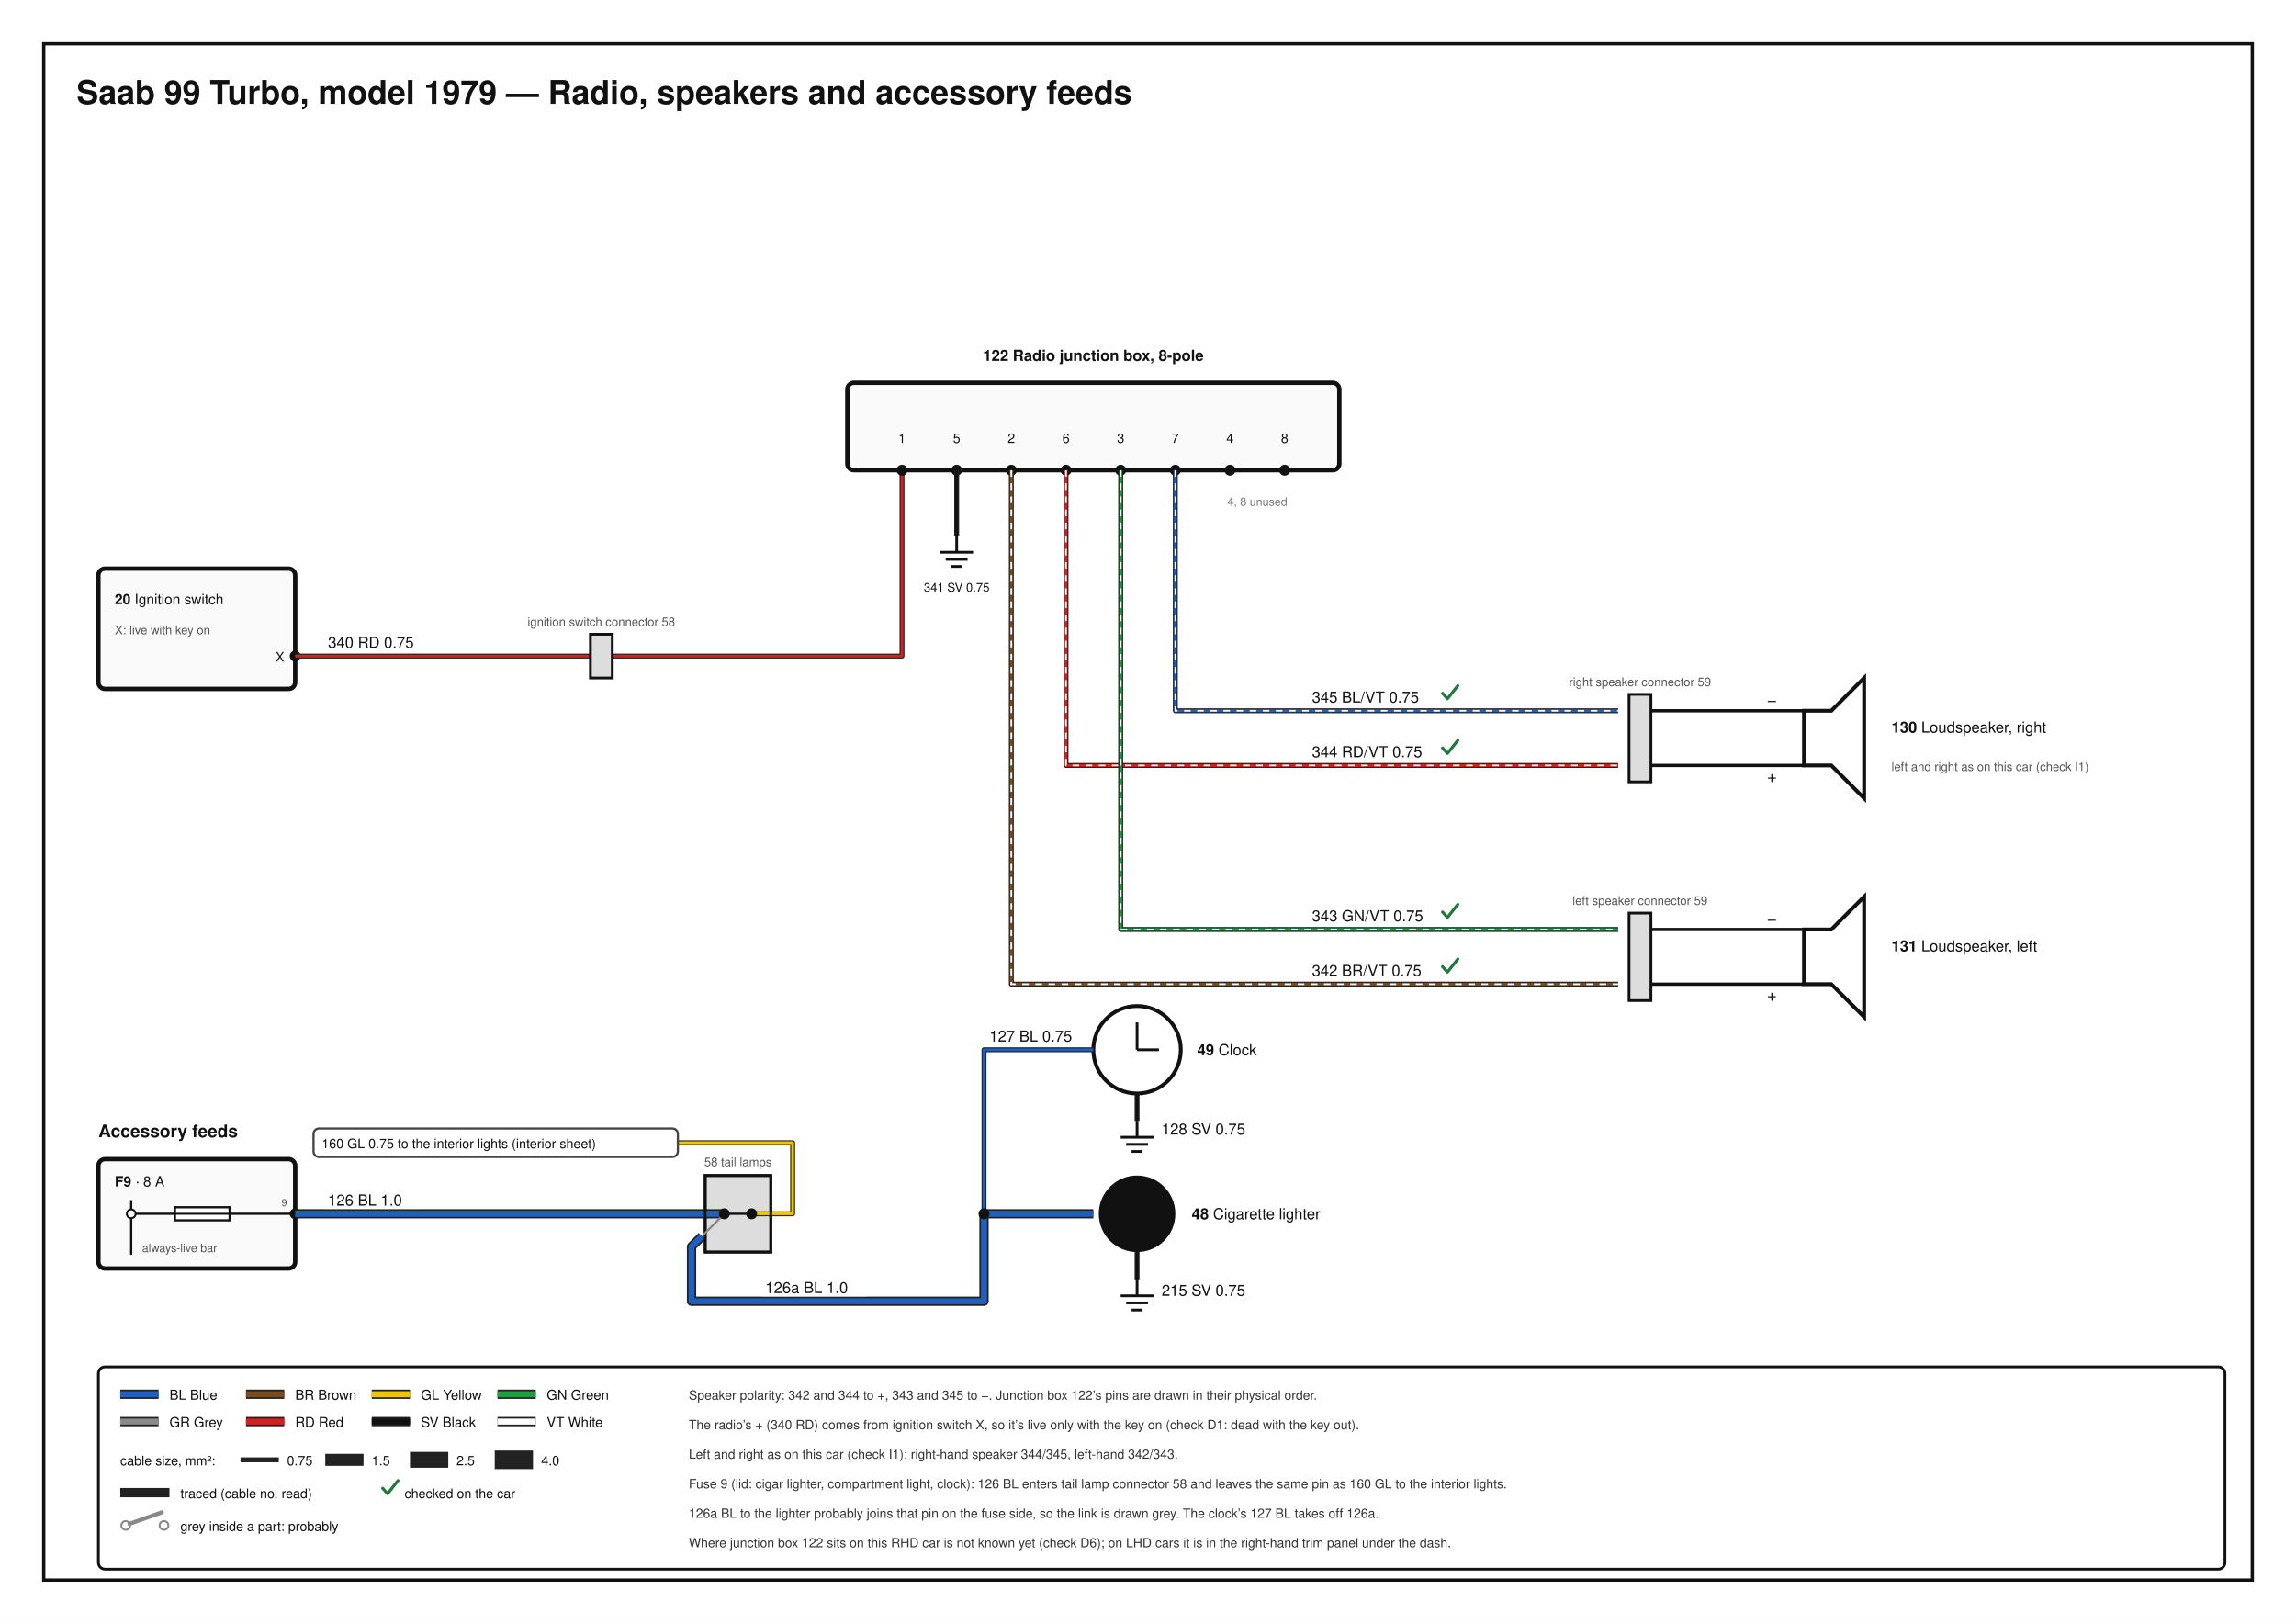
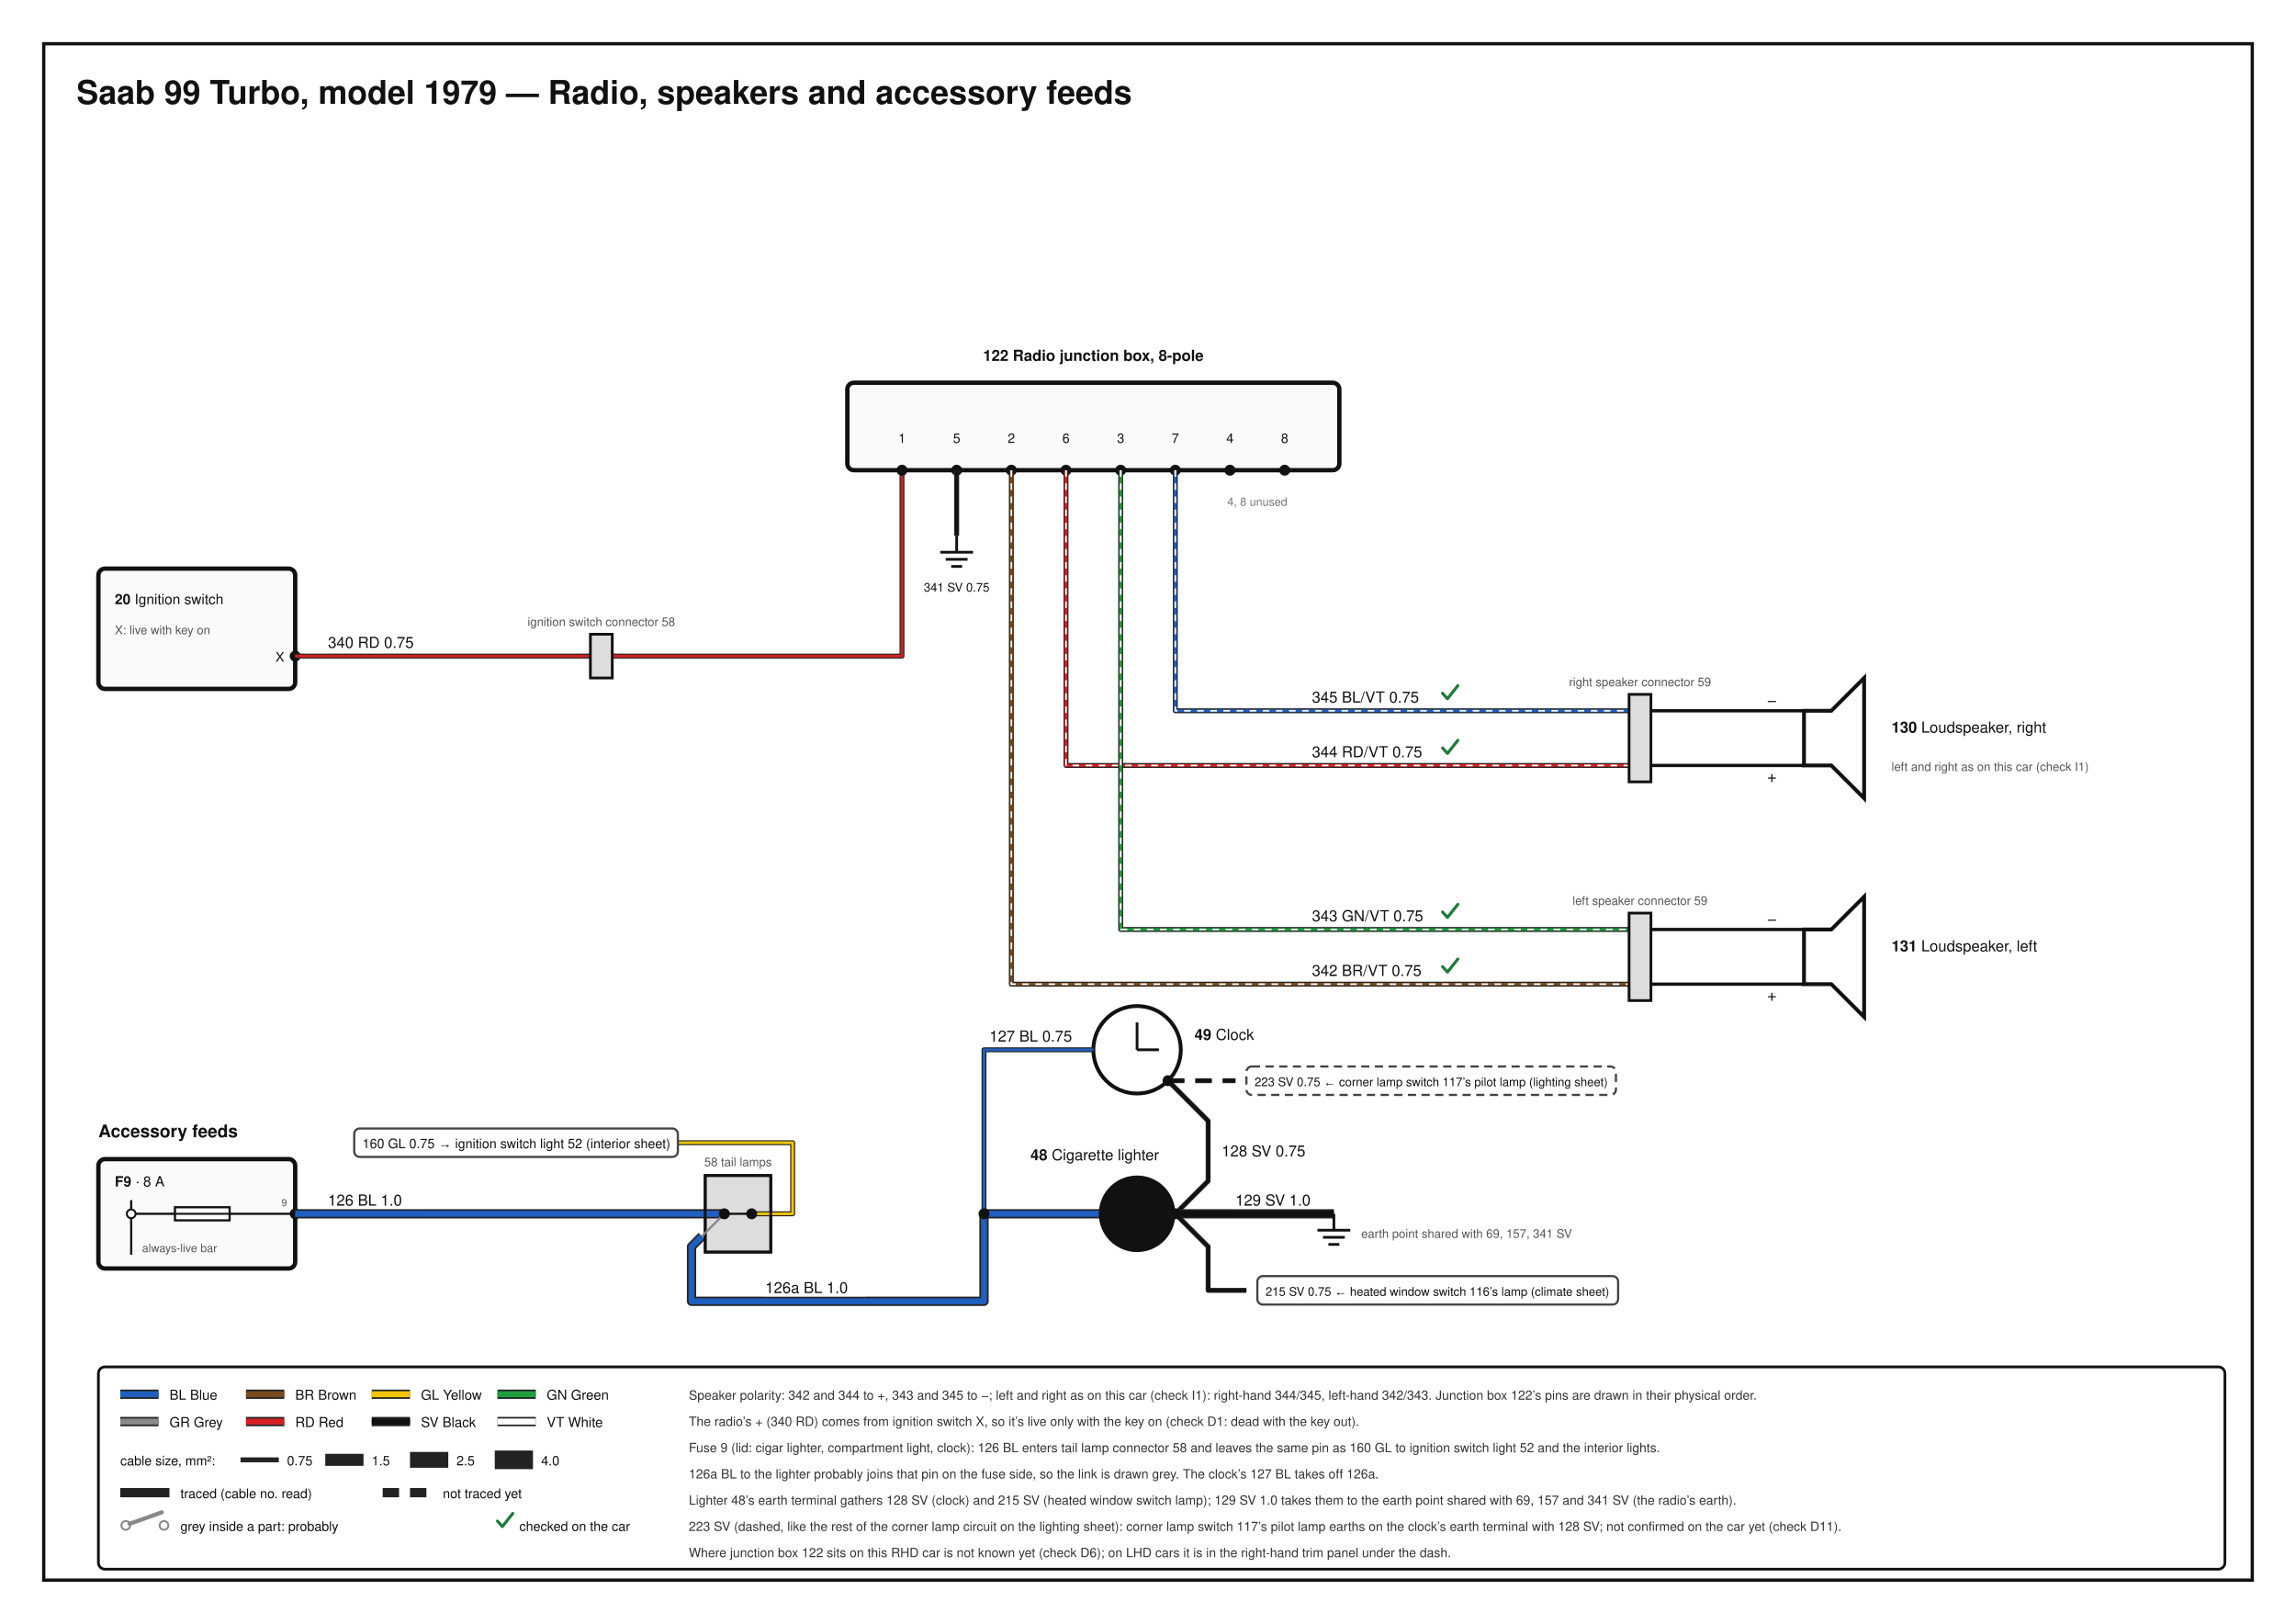
<svg xmlns="http://www.w3.org/2000/svg" width="420mm" height="297mm" viewBox="0 0 420 297" font-family="Helvetica, Arial, sans-serif">
  <rect width="420" height="297" fill="#fff" />
  <rect x="8" y="8" width="404" height="281" fill="none" stroke="#111" stroke-width=".6" />
  <text x="14" y="19" font-size="6" text-anchor="start" font-weight="bold" fill="#111">Saab 99 Turbo, model 1979 — Radio, speakers and accessory feeds</text>
  <rect x="18" y="104" width="36" height="22" rx="1.2" fill="#fafafa" stroke="#111" stroke-width="0.8" />
  <text x="21" y="110.5" font-size="2.6" text-anchor="start" font-weight="normal" fill="#111">
    <tspan font-weight="bold">20</tspan> Ignition switch</text>
  <circle cx="54" cy="120" r="1.0" fill="#111" />
  <text x="52" y="121" font-size="2.4" text-anchor="end" font-weight="normal" fill="#111">X</text>
  <text x="21" y="116" font-size="2.2" text-anchor="start" font-weight="normal" fill="#555">X: live with key on</text>
  <path d="M54,120 L165,120 L165,86" fill="none" stroke="#222" stroke-width="0.9" stroke-linejoin="round" />
  <path d="M54,120 L165,120 L165,86" fill="none" stroke="#d42020" stroke-width="0.5" stroke-linejoin="round" />
  <rect x="59.4" y="115.5" width="19.02" height="3.6" fill="#fff" opacity=".85" />
  <text x="60" y="118.5" font-size="2.8" text-anchor="start" font-weight="normal" fill="#111">340 RD 0.75</text>
  <rect x="108.0" y="116.0" width="4" height="8" fill="#ddd" stroke="#111" stroke-width=".5" />
  <text x="110" y="114.5" font-size="2.2" text-anchor="middle" font-weight="normal" fill="#555">ignition switch connector 58</text>
  <rect x="155" y="70" width="90" height="16" rx="1.2" fill="#fafafa" stroke="#111" stroke-width="0.8" />
  <text x="200" y="66" font-size="2.8" text-anchor="middle" font-weight="bold" fill="#111">122 Radio junction box, 8-pole</text>
  <circle cx="165" cy="86" r="1.0" fill="#111" />
  <text x="165" y="81" font-size="2.4" text-anchor="middle" font-weight="normal" fill="#111">1</text>
  <circle cx="175" cy="86" r="1.0" fill="#111" />
  <text x="175" y="81" font-size="2.4" text-anchor="middle" font-weight="normal" fill="#111">5</text>
  <circle cx="185" cy="86" r="1.0" fill="#111" />
  <text x="185" y="81" font-size="2.4" text-anchor="middle" font-weight="normal" fill="#111">2</text>
  <circle cx="195" cy="86" r="1.0" fill="#111" />
  <text x="195" y="81" font-size="2.4" text-anchor="middle" font-weight="normal" fill="#111">6</text>
  <circle cx="205" cy="86" r="1.0" fill="#111" />
  <text x="205" y="81" font-size="2.4" text-anchor="middle" font-weight="normal" fill="#111">3</text>
  <circle cx="215" cy="86" r="1.0" fill="#111" />
  <text x="215" y="81" font-size="2.4" text-anchor="middle" font-weight="normal" fill="#111">7</text>
  <circle cx="225" cy="86" r="1.0" fill="#111" />
  <text x="225" y="81" font-size="2.4" text-anchor="middle" font-weight="normal" fill="#111">4</text>
  <circle cx="235" cy="86" r="1.0" fill="#111" />
  <text x="235" y="81" font-size="2.4" text-anchor="middle" font-weight="normal" fill="#111">8</text>
  <text x="230" y="92.5" font-size="2.1" text-anchor="middle" font-weight="normal" fill="#777">4, 8 unused</text>
  <path d="M175,86 L175,98" fill="none" stroke="#222" stroke-width="0.9" stroke-linejoin="round" />
  <path d="M175,86 L175,98" fill="none" stroke="#111111" stroke-width="0.5" stroke-linejoin="round" />
  <path d="M175,98 v3 M172,101 h6 M173,102.3 h4 M174,103.6 h2" stroke="#111" stroke-width=".5" fill="none" />
  <text x="175" y="108.2" font-size="2.2" text-anchor="middle" font-weight="normal" fill="#111">341 SV 0.75</text>
-   <path d="M215,86 L215,130 L296,130" fill="none" stroke="#222" stroke-width="0.9" stroke-linejoin="round" />
-   <path d="M215,86 L215,130 L296,130" fill="none" stroke="#1f5fbf" stroke-width="0.5" stroke-linejoin="round" />
-   <path d="M215,86 L215,130 L296,130" fill="none" stroke="#ffffff" stroke-width="0.3" stroke-dasharray="1.2 1.2" />
+   <path d="M215,86 L215,130 L298,130" fill="none" stroke="#222" stroke-width="0.9" stroke-linejoin="round" />
+   <path d="M215,86 L215,130 L298,130" fill="none" stroke="#1f5fbf" stroke-width="0.5" stroke-linejoin="round" />
+   <path d="M215,86 L215,130 L298,130" fill="none" stroke="#ffffff" stroke-width="0.3" stroke-dasharray="1.2 1.2" />
  <rect x="239.4" y="125.5" width="23.88" height="3.6" fill="#fff" opacity=".85" />
  <text x="240" y="128.5" font-size="2.8" text-anchor="start" font-weight="normal" fill="#111">345 BL/VT 0.75</text>
  <path d="M263.88,126.8 l0.9,1.0 l1.9,-2.4" fill="none" stroke="#1e7a3a" stroke-width="0.55" stroke-linecap="round" stroke-linejoin="round" />
-   <path d="M195,86 L195,140 L296,140" fill="none" stroke="#222" stroke-width="0.9" stroke-linejoin="round" />
-   <path d="M195,86 L195,140 L296,140" fill="none" stroke="#d42020" stroke-width="0.5" stroke-linejoin="round" />
-   <path d="M195,86 L195,140 L296,140" fill="none" stroke="#ffffff" stroke-width="0.3" stroke-dasharray="1.2 1.2" />
+   <path d="M195,86 L195,140 L298,140" fill="none" stroke="#222" stroke-width="0.9" stroke-linejoin="round" />
+   <path d="M195,86 L195,140 L298,140" fill="none" stroke="#d42020" stroke-width="0.5" stroke-linejoin="round" />
+   <path d="M195,86 L195,140 L298,140" fill="none" stroke="#ffffff" stroke-width="0.3" stroke-dasharray="1.2 1.2" />
  <rect x="239.4" y="135.5" width="23.88" height="3.6" fill="#fff" opacity=".85" />
  <text x="240" y="138.5" font-size="2.8" text-anchor="start" font-weight="normal" fill="#111">344 RD/VT 0.75</text>
  <path d="M263.88,136.8 l0.9,1.0 l1.9,-2.4" fill="none" stroke="#1e7a3a" stroke-width="0.55" stroke-linecap="round" stroke-linejoin="round" />
-   <path d="M205,86 L205,170 L296,170" fill="none" stroke="#222" stroke-width="0.9" stroke-linejoin="round" />
-   <path d="M205,86 L205,170 L296,170" fill="none" stroke="#1e9e3e" stroke-width="0.5" stroke-linejoin="round" />
-   <path d="M205,86 L205,170 L296,170" fill="none" stroke="#ffffff" stroke-width="0.3" stroke-dasharray="1.2 1.2" />
+   <path d="M205,86 L205,170 L298,170" fill="none" stroke="#222" stroke-width="0.9" stroke-linejoin="round" />
+   <path d="M205,86 L205,170 L298,170" fill="none" stroke="#1e9e3e" stroke-width="0.5" stroke-linejoin="round" />
+   <path d="M205,86 L205,170 L298,170" fill="none" stroke="#ffffff" stroke-width="0.3" stroke-dasharray="1.2 1.2" />
  <rect x="239.4" y="165.5" width="23.88" height="3.6" fill="#fff" opacity=".85" />
  <text x="240" y="168.5" font-size="2.8" text-anchor="start" font-weight="normal" fill="#111">343 GN/VT 0.75</text>
  <path d="M263.88,166.8 l0.9,1.0 l1.9,-2.4" fill="none" stroke="#1e7a3a" stroke-width="0.55" stroke-linecap="round" stroke-linejoin="round" />
-   <path d="M185,86 L185,180 L296,180" fill="none" stroke="#222" stroke-width="0.9" stroke-linejoin="round" />
-   <path d="M185,86 L185,180 L296,180" fill="none" stroke="#7a4a1c" stroke-width="0.5" stroke-linejoin="round" />
-   <path d="M185,86 L185,180 L296,180" fill="none" stroke="#ffffff" stroke-width="0.3" stroke-dasharray="1.2 1.2" />
+   <path d="M185,86 L185,180 L298,180" fill="none" stroke="#222" stroke-width="0.9" stroke-linejoin="round" />
+   <path d="M185,86 L185,180 L298,180" fill="none" stroke="#7a4a1c" stroke-width="0.5" stroke-linejoin="round" />
+   <path d="M185,86 L185,180 L298,180" fill="none" stroke="#ffffff" stroke-width="0.3" stroke-dasharray="1.2 1.2" />
  <rect x="239.4" y="175.5" width="23.88" height="3.6" fill="#fff" opacity=".85" />
  <text x="240" y="178.5" font-size="2.8" text-anchor="start" font-weight="normal" fill="#111">342 BR/VT 0.75</text>
  <path d="M263.88,176.8 l0.9,1.0 l1.9,-2.4" fill="none" stroke="#1e7a3a" stroke-width="0.55" stroke-linecap="round" stroke-linejoin="round" />
  <rect x="298.0" y="127.0" width="4" height="16" fill="#ddd" stroke="#111" stroke-width=".5" />
  <text x="300" y="125.5" font-size="2.2" text-anchor="middle" font-weight="normal" fill="#555">right speaker connector 59</text>
  <rect x="298.0" y="167.0" width="4" height="16" fill="#ddd" stroke="#111" stroke-width=".5" />
  <text x="300" y="165.5" font-size="2.2" text-anchor="middle" font-weight="normal" fill="#555">left speaker connector 59</text>
  <path d="M302,130 H330 M302,140 H330" stroke="#111" stroke-width=".6" />
  <path d="M302,170 H330 M302,180 H330" stroke="#111" stroke-width=".6" />
  <path d="M330,130 h5 l6,-6 v22 l-6,-6 h-5 z" fill="#fff" stroke="#111" stroke-width=".7" />
  <text x="346" y="134" font-size="2.8" text-anchor="start" font-weight="normal" fill="#111">
    <tspan font-weight="bold">130</tspan> Loudspeaker, right</text>
  <text x="325" y="129" font-size="3" text-anchor="end" font-weight="normal" fill="#111">−</text>
  <text x="325" y="143" font-size="3" text-anchor="end" font-weight="normal" fill="#111">+</text>
  <path d="M330,170 h5 l6,-6 v22 l-6,-6 h-5 z" fill="#fff" stroke="#111" stroke-width=".7" />
  <text x="346" y="174" font-size="2.8" text-anchor="start" font-weight="normal" fill="#111">
    <tspan font-weight="bold">131</tspan> Loudspeaker, left</text>
  <text x="325" y="169" font-size="3" text-anchor="end" font-weight="normal" fill="#111">−</text>
  <text x="325" y="183" font-size="3" text-anchor="end" font-weight="normal" fill="#111">+</text>
  <text x="346" y="141" font-size="2.2" text-anchor="start" font-weight="normal" fill="#555">left and right as on this car (check I1)</text>
  <text x="18" y="208" font-size="3.2" text-anchor="start" font-weight="bold" fill="#111">Accessory feeds</text>
  <rect x="18" y="212" width="36" height="20" rx="1.2" fill="#fafafa" stroke="#111" stroke-width="0.8" />
  <text x="21" y="217" font-size="2.6" text-anchor="start" font-weight="normal" fill="#111">
    <tspan font-weight="bold">F9</tspan> · 8 A</text>
  <path d="M24,219.5 L24,229.5" fill="none" stroke="#111" stroke-width=".4" />
  <circle cx="24" cy="222" r=".8" fill="#fff" stroke="#111" stroke-width=".35" />
  <text x="26" y="229" font-size="2.1" text-anchor="start" font-weight="normal" fill="#555">always-live bar</text>
  <rect x="32" y="220.8" width="10" height="2.4" fill="#fff" stroke="#111" stroke-width=".4" />
  <path d="M32,222 L42,222" stroke="#111" stroke-width=".35" />
  <path d="M24.8,222 L32,222" fill="none" stroke="#111" stroke-width=".4" />
  <path d="M42,222 L54,222" fill="none" stroke="#111" stroke-width=".4" />
  <circle cx="54" cy="222" r="1.0" fill="#111" />
  <text x="52.5" y="220.6" font-size="1.8" text-anchor="end" font-weight="normal" fill="#555">9</text>
  <rect x="129" y="215" width="12" height="14" fill="#ddd" stroke="#111" stroke-width=".5" />
  <text x="135" y="213.3" font-size="2.2" text-anchor="middle" font-weight="normal" fill="#555">58 tail lamps</text>
  <path d="M54,222 L132.5,222" fill="none" stroke="#222" stroke-width="1.7" stroke-linejoin="round" />
  <path d="M54,222 L132.5,222" fill="none" stroke="#1f5fbf" stroke-width="1.1" stroke-linejoin="round" />
  <rect x="59.4" y="217.5" width="17.4" height="3.6" fill="#fff" opacity=".85" />
  <text x="60" y="220.5" font-size="2.8" text-anchor="start" font-weight="normal" fill="#111">126 BL 1.0</text>
  <path d="M137.5,222 L145,222 L145,209 L124,209" fill="none" stroke="#222" stroke-width="0.9" stroke-linejoin="round" />
  <path d="M137.5,222 L145,222 L145,209 L124,209" fill="none" stroke="#f2c500" stroke-width="0.5" stroke-linejoin="round" />
-   <rect x="57.352" y="206.4" width="66.648" height="5.2" rx="1" fill="#fff" stroke="#444" stroke-width=".4" />
-   <text x="58.852" y="210" font-size="2.4" text-anchor="start" font-weight="normal" fill="#111">160 GL 0.75 to the interior lights (interior sheet)</text>
-   <path d="M128.4,226.1 L126.5,228 L126.5,238 L180,238 L180,222 L200,222" fill="none" stroke="#222" stroke-width="1.7" stroke-linejoin="round" />
-   <path d="M128.4,226.1 L126.5,228 L126.5,238 L180,238 L180,222 L200,222" fill="none" stroke="#1f5fbf" stroke-width="1.1" stroke-linejoin="round" />
+   <rect x="64.8" y="206.4" width="59.2" height="5.2" rx="1" fill="#fff" stroke="#444" stroke-width=".4" />
+   <text x="66.3" y="210" font-size="2.4" text-anchor="start" font-weight="normal" fill="#111">160 GL 0.75 <tspan font-family="Arial">→</tspan> ignition switch light 52 (interior sheet)</text>
+   <path d="M128.4,226.1 L126.5,228 L126.5,238 L180,238 L180,222 L202,222" fill="none" stroke="#222" stroke-width="1.7" stroke-linejoin="round" />
+   <path d="M128.4,226.1 L126.5,228 L126.5,238 L180,238 L180,222 L202,222" fill="none" stroke="#1f5fbf" stroke-width="1.1" stroke-linejoin="round" />
  <rect x="139.4" y="233.5" width="19.02" height="3.6" fill="#fff" opacity=".85" />
  <text x="140" y="236.5" font-size="2.8" text-anchor="start" font-weight="normal" fill="#111">126a BL 1.0</text>
  <rect x="129" y="215" width="12" height="14" fill="none" stroke="#111" stroke-width=".5" />
  <path d="M132.5,222 L137.5,222" fill="none" stroke="#111" stroke-width=".4" />
  <path d="M132.5,222 L128.4,226.1" fill="none" stroke="#888" stroke-width=".4" />
  <circle cx="132.5" cy="222" r="1.0" fill="#111" />
  <circle cx="137.5" cy="222" r="1.0" fill="#111" />
+   <path d="M213.66,197.66 L226,197.66" fill="none" stroke="#222" stroke-width="0.9" stroke-linejoin="round" stroke-dasharray="3 2" />
+   <path d="M213.66,197.66 L226,197.66" fill="none" stroke="#111111" stroke-width="0.5" stroke-linejoin="round" stroke-dasharray="3 2" />
+   <rect x="228" y="195.06" width="67.6" height="5.2" rx="1" fill="#fff" stroke="#444" stroke-width=".4" stroke-dasharray="1.5 1" />
+   <text x="229.5" y="198.66" font-size="2.2" text-anchor="start" font-weight="normal" fill="#111">223 SV 0.75 <tspan font-family="Arial">←</tspan> corner lamp switch 117’s pilot lamp (lighting sheet)</text>
+   <path d="M213.66,197.66 L221,205.0 L221,216 L215,222" fill="none" stroke="#222" stroke-width="0.9" stroke-linejoin="round" />
+   <path d="M213.66,197.66 L221,205.0 L221,216 L215,222" fill="none" stroke="#111111" stroke-width="0.5" stroke-linejoin="round" />
+   <rect x="222.9" y="208.5" width="19.02" height="3.6" fill="#fff" opacity=".85" />
+   <text x="223.5" y="211.5" font-size="2.8" text-anchor="start" font-weight="normal" fill="#111">128 SV 0.75</text>
+   <path d="M215,222 L244,222" fill="none" stroke="#222" stroke-width="1.7" stroke-linejoin="round" />
+   <path d="M215,222 L244,222" fill="none" stroke="#111111" stroke-width="1.1" stroke-linejoin="round" />
+   <rect x="225.4" y="217.5" width="17.4" height="3.6" fill="#fff" opacity=".85" />
+   <text x="226" y="220.5" font-size="2.8" text-anchor="start" font-weight="normal" fill="#111">129 SV 1.0</text>
+   <path d="M244,222 v3 M241,225 h6 M242,226.3 h4 M243,227.6 h2" stroke="#111" stroke-width=".5" fill="none" />
+   <text x="249" y="226.4" font-size="2.2" text-anchor="start" font-weight="normal" fill="#555">earth point shared with 69, 157, 341 SV</text>
+   <path d="M215,222 L221,228 L221,236 L228,236" fill="none" stroke="#222" stroke-width="0.9" stroke-linejoin="round" />
+   <path d="M215,222 L221,228 L221,236 L228,236" fill="none" stroke="#111111" stroke-width="0.5" stroke-linejoin="round" />
+   <rect x="230" y="233.4" width="66" height="5.2" rx="1" fill="#fff" stroke="#444" stroke-width=".4" />
+   <text x="231.5" y="237" font-size="2.2" text-anchor="start" font-weight="normal" fill="#111">215 SV 0.75 <tspan font-family="Arial">←</tspan> heated window switch 116’s lamp (climate sheet)</text>
  <circle cx="208" cy="222" r="7" fill="#111" />
-   <text x="218" y="223" font-size="2.8" text-anchor="start" font-weight="normal" fill="#111">
+   <text x="188.5" y="212.2" font-size="2.8" text-anchor="start" font-weight="normal" fill="#111">
    <tspan font-weight="bold">48</tspan> Cigarette lighter</text>
-   <path d="M208,229 L208,234" fill="none" stroke="#222" stroke-width="0.9" stroke-linejoin="round" />
-   <path d="M208,229 L208,234" fill="none" stroke="#111111" stroke-width="0.5" stroke-linejoin="round" />
-   <rect x="211.9" y="234.0" width="19.02" height="3.6" fill="#fff" opacity=".85" />
-   <text x="212.5" y="237" font-size="2.8" text-anchor="start" font-weight="normal" fill="#111">215 SV 0.75</text>
-   <path d="M208,234 v3 M205,237 h6 M206,238.3 h4 M207,239.6 h2" stroke="#111" stroke-width=".5" fill="none" />
  <circle cx="208" cy="192" r="8" fill="#fff" stroke="#111" stroke-width=".7" />
  <path d="M208,192 v-5 M208,192 h4" stroke="#111" stroke-width=".5" />
-   <text x="219" y="193" font-size="2.8" text-anchor="start" font-weight="normal" fill="#111">
+   <text x="218.5" y="190.2" font-size="2.8" text-anchor="start" font-weight="normal" fill="#111">
    <tspan font-weight="bold">49</tspan> Clock</text>
+   <circle cx="213.66" cy="197.66" r="1.0" fill="#111" />
+   <circle cx="215" cy="222" r="1.0" fill="#111" />
  <path d="M200,192 L180,192 L180,222" fill="none" stroke="#222" stroke-width="0.9" stroke-linejoin="round" />
  <path d="M200,192 L180,192 L180,222" fill="none" stroke="#1f5fbf" stroke-width="0.5" stroke-linejoin="round" />
  <rect x="180.4" y="187.5" width="19.02" height="3.6" fill="#fff" opacity=".85" />
  <text x="181" y="190.5" font-size="2.8" text-anchor="start" font-weight="normal" fill="#111">127 BL 0.75</text>
  <circle cx="180" cy="222" r="1.0" fill="#111" />
-   <path d="M208,200 L208,205" fill="none" stroke="#222" stroke-width="0.9" stroke-linejoin="round" />
-   <path d="M208,200 L208,205" fill="none" stroke="#111111" stroke-width="0.5" stroke-linejoin="round" />
-   <rect x="211.9" y="204.5" width="19.02" height="3.6" fill="#fff" opacity=".85" />
-   <text x="212.5" y="207.5" font-size="2.8" text-anchor="start" font-weight="normal" fill="#111">128 SV 0.75</text>
-   <path d="M208,205 v3 M205,208 h6 M206,209.3 h4 M207,210.6 h2" stroke="#111" stroke-width=".5" fill="none" />
  <rect x="18" y="250" width="389" height="37" rx="1.2" fill="#fff" stroke="#111" stroke-width="0.5" />
  <path d="M22,255 h7" stroke="#222" stroke-width="1.7" />
  <path d="M22,255 h7" stroke="#1f5fbf" stroke-width="1.1" />
  <text x="31" y="256" font-size="2.5" text-anchor="start" font-weight="normal" fill="#111">BL Blue</text>
  <path d="M45,255 h7" stroke="#222" stroke-width="1.7" />
  <path d="M45,255 h7" stroke="#7a4a1c" stroke-width="1.1" />
  <text x="54" y="256" font-size="2.5" text-anchor="start" font-weight="normal" fill="#111">BR Brown</text>
  <path d="M68,255 h7" stroke="#222" stroke-width="1.7" />
  <path d="M68,255 h7" stroke="#f2c500" stroke-width="1.1" />
  <text x="77" y="256" font-size="2.5" text-anchor="start" font-weight="normal" fill="#111">GL Yellow</text>
  <path d="M91,255 h7" stroke="#222" stroke-width="1.7" />
  <path d="M91,255 h7" stroke="#1e9e3e" stroke-width="1.1" />
  <text x="100" y="256" font-size="2.5" text-anchor="start" font-weight="normal" fill="#111">GN Green</text>
  <path d="M22,260 h7" stroke="#222" stroke-width="1.7" />
  <path d="M22,260 h7" stroke="#8a8a8a" stroke-width="1.1" />
  <text x="31" y="261" font-size="2.5" text-anchor="start" font-weight="normal" fill="#111">GR Grey</text>
  <path d="M45,260 h7" stroke="#222" stroke-width="1.7" />
  <path d="M45,260 h7" stroke="#d42020" stroke-width="1.1" />
  <text x="54" y="261" font-size="2.5" text-anchor="start" font-weight="normal" fill="#111">RD Red</text>
  <path d="M68,260 h7" stroke="#222" stroke-width="1.7" />
  <path d="M68,260 h7" stroke="#111111" stroke-width="1.1" />
  <text x="77" y="261" font-size="2.5" text-anchor="start" font-weight="normal" fill="#111">SV Black</text>
  <path d="M91,260 h7" stroke="#222" stroke-width="1.7" />
  <path d="M91,260 h7" stroke="#ffffff" stroke-width="1.1" />
  <text x="100" y="261" font-size="2.5" text-anchor="start" font-weight="normal" fill="#111">VT White</text>
  <text x="22" y="268" font-size="2.4" text-anchor="start" font-weight="normal" fill="#111">cable size, mm²:</text>
  <path d="M44,267 h7" stroke="#222" stroke-width="0.9" />
  <text x="52.5" y="268" font-size="2.4" text-anchor="start" font-weight="normal" fill="#111">0.75</text>
  <path d="M59.5,267 h7" stroke="#222" stroke-width="2.2" />
  <text x="68.0" y="268" font-size="2.4" text-anchor="start" font-weight="normal" fill="#111">1.5</text>
  <path d="M75.0,267 h7" stroke="#222" stroke-width="2.9" />
  <text x="83.5" y="268" font-size="2.4" text-anchor="start" font-weight="normal" fill="#111">2.5</text>
  <path d="M90.5,267 h7" stroke="#222" stroke-width="3.4" />
  <text x="99.0" y="268" font-size="2.4" text-anchor="start" font-weight="normal" fill="#111">4.0</text>
  <path d="M22,273 h9" stroke="#222" stroke-width="1.7" />
  <text x="33" y="274" font-size="2.4" text-anchor="start" font-weight="normal" fill="#111">traced (cable no. read)</text>
-   <path d="M70,272.2 l0.9,1.0 l1.9,-2.4" fill="none" stroke="#1e7a3a" stroke-width="0.55" stroke-linecap="round" stroke-linejoin="round" />
-   <text x="74" y="274" font-size="2.4" text-anchor="start" font-weight="normal" fill="#111">checked on the car</text>
+   <path d="M70,273 h9" stroke="#222" stroke-width="1.7" stroke-dasharray="3 2" />
+   <text x="81" y="274" font-size="2.4" text-anchor="start" font-weight="normal" fill="#111">not traced yet</text>
  <circle cx="23" cy="279" r=".8" fill="#fff" stroke="#888" stroke-width=".35" />
  <circle cx="30" cy="279" r=".8" fill="#fff" stroke="#888" stroke-width=".35" />
  <path d="M23.7,278.7 L29.6,276.6" stroke="#888" stroke-width=".75" stroke-linecap="round" />
  <text x="33" y="280" font-size="2.4" text-anchor="start" font-weight="normal" fill="#111">grey inside a part: probably</text>
-   <text x="126" y="256.0" font-size="2.35" text-anchor="start" font-weight="normal" fill="#333">Speaker polarity: 342 and 344 to +, 343 and 345 to −. Junction box 122’s pins are drawn in their physical order.</text>
-   <text x="126" y="261.4" font-size="2.35" text-anchor="start" font-weight="normal" fill="#333">The radio’s + (340 RD) comes from ignition switch X, so it’s live only with the key on (check D1: dead with the key out).</text>
-   <text x="126" y="266.8" font-size="2.35" text-anchor="start" font-weight="normal" fill="#333">Left and right as on this car (check I1): right-hand speaker 344/345, left-hand 342/343.</text>
-   <text x="126" y="272.2" font-size="2.35" text-anchor="start" font-weight="normal" fill="#333">Fuse 9 (lid: cigar lighter, compartment light, clock): 126 BL enters tail lamp connector 58 and leaves the same pin as 160 GL to the interior lights.</text>
-   <text x="126" y="277.6" font-size="2.35" text-anchor="start" font-weight="normal" fill="#333">126a BL to the lighter probably joins that pin on the fuse side, so the link is drawn grey. The clock’s 127 BL takes off 126a.</text>
-   <text x="126" y="283.0" font-size="2.35" text-anchor="start" font-weight="normal" fill="#333">Where junction box 122 sits on this RHD car is not known yet (check D6); on LHD cars it is in the right-hand trim panel under the dash.</text>
+   <path d="M91,278.2 l0.9,1.0 l1.9,-2.4" fill="none" stroke="#1e7a3a" stroke-width="0.55" stroke-linecap="round" stroke-linejoin="round" />
+   <text x="95" y="280" font-size="2.4" text-anchor="start" font-weight="normal" fill="#111">checked on the car</text>
+   <text x="126" y="256.0" font-size="2.35" text-anchor="start" font-weight="normal" fill="#333">Speaker polarity: 342 and 344 to +, 343 and 345 to −; left and right as on this car (check I1): right-hand 344/345, left-hand 342/343. Junction box 122’s pins are drawn in their physical order.</text>
+   <text x="126" y="260.8" font-size="2.35" text-anchor="start" font-weight="normal" fill="#333">The radio’s + (340 RD) comes from ignition switch X, so it’s live only with the key on (check D1: dead with the key out).</text>
+   <text x="126" y="265.6" font-size="2.35" text-anchor="start" font-weight="normal" fill="#333">Fuse 9 (lid: cigar lighter, compartment light, clock): 126 BL enters tail lamp connector 58 and leaves the same pin as 160 GL to ignition switch light 52 and the interior lights.</text>
+   <text x="126" y="270.4" font-size="2.35" text-anchor="start" font-weight="normal" fill="#333">126a BL to the lighter probably joins that pin on the fuse side, so the link is drawn grey. The clock’s 127 BL takes off 126a.</text>
+   <text x="126" y="275.2" font-size="2.35" text-anchor="start" font-weight="normal" fill="#333">Lighter 48’s earth terminal gathers 128 SV (clock) and 215 SV (heated window switch lamp); 129 SV 1.0 takes them to the earth point shared with 69, 157 and 341 SV (the radio’s earth).</text>
+   <text x="126" y="280.0" font-size="2.35" text-anchor="start" font-weight="normal" fill="#333">223 SV (dashed, like the rest of the corner lamp circuit on the lighting sheet): corner lamp switch 117’s pilot lamp earths on the clock’s earth terminal with 128 SV; not confirmed on the car yet (check D11).</text>
+   <text x="126" y="284.8" font-size="2.35" text-anchor="start" font-weight="normal" fill="#333">Where junction box 122 sits on this RHD car is not known yet (check D6); on LHD cars it is in the right-hand trim panel under the dash.</text>
</svg>
